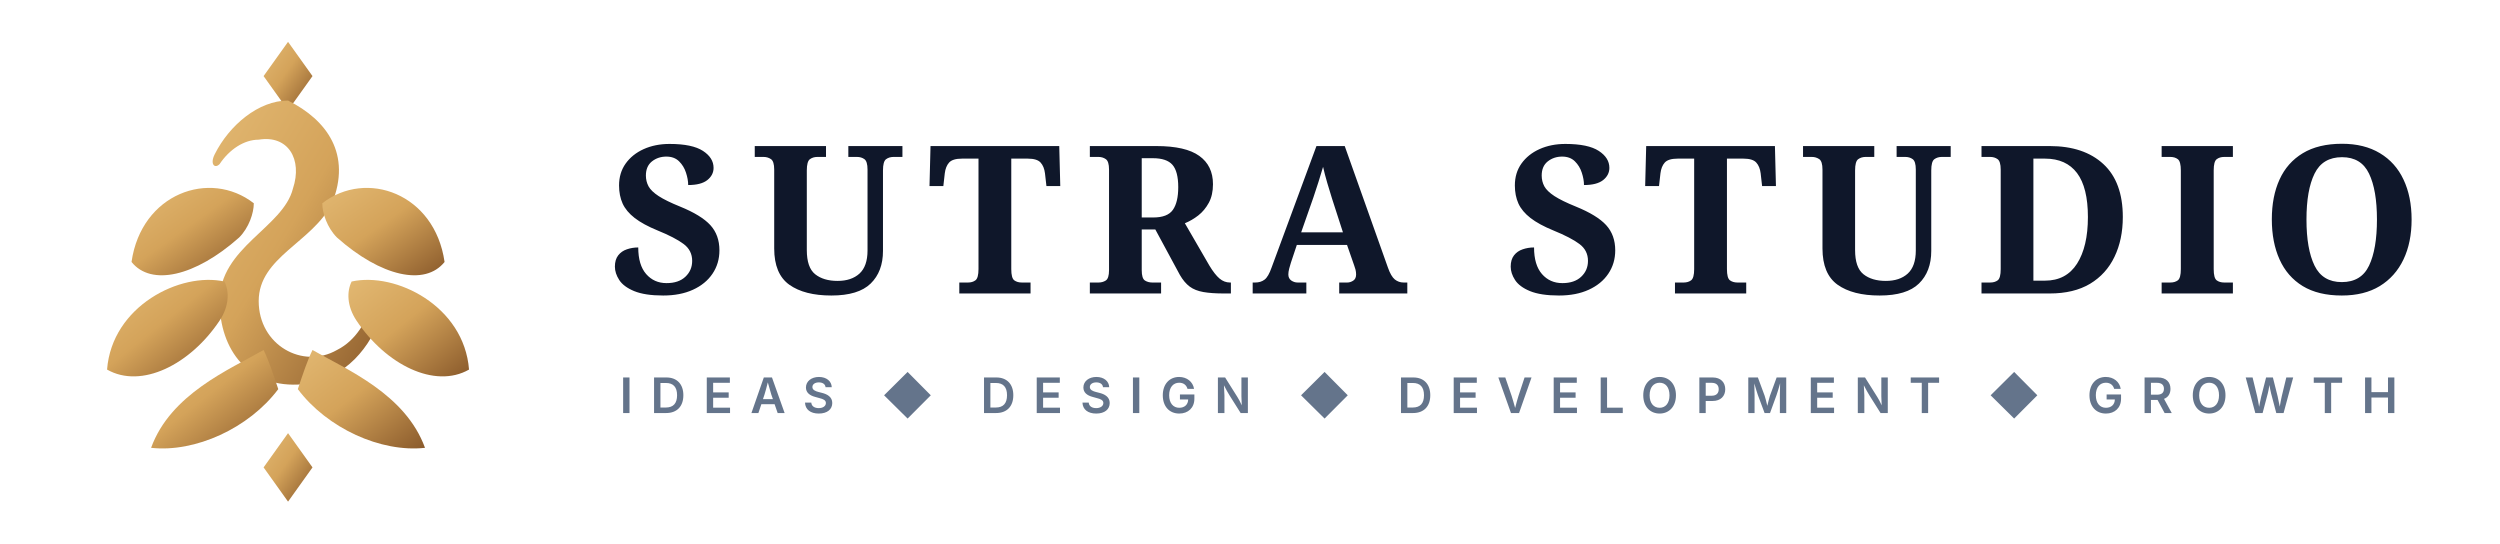
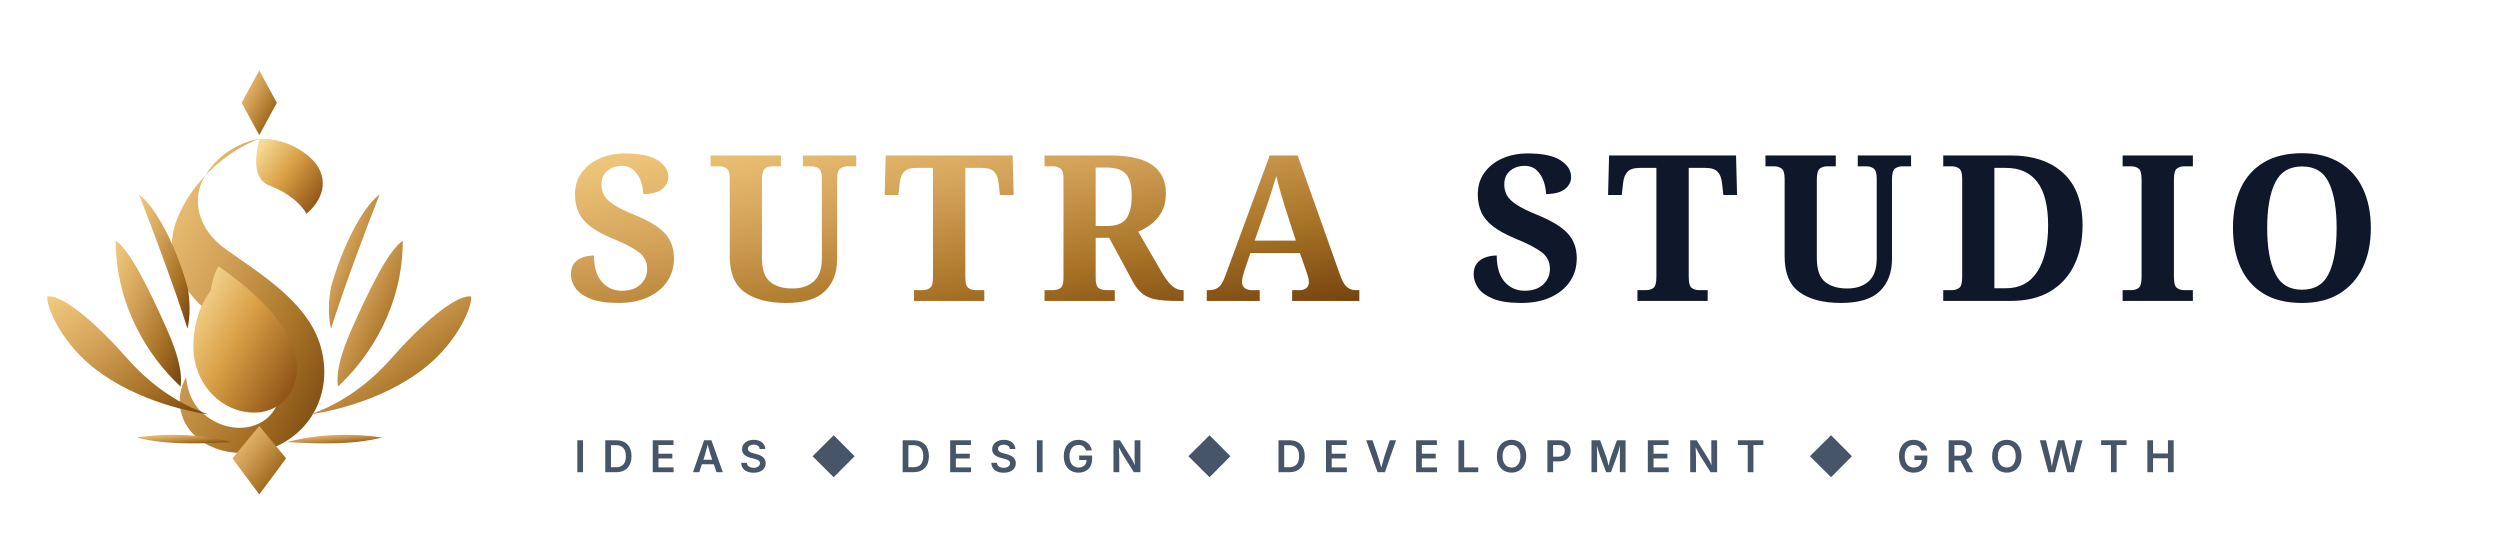
- <svg xmlns="http://www.w3.org/2000/svg" viewBox="0 0 460 100" fill="none">
+ <svg xmlns="http://www.w3.org/2000/svg" viewBox="0 0 540 120" fill="none">
  <defs>
-     <linearGradient id="sutra-gold-horiz" x1="0%" y1="0%" x2="100%" y2="100%">
-       <stop offset="0%" stop-color="#E2B872" />
-       <stop offset="45%" stop-color="#D4A35A" />
-       <stop offset="100%" stop-color="#8A5A2B" />
+     <linearGradient id="sutraGoldHoriz" x1="0%" y1="0%" x2="100%" y2="100%">
+       <stop offset="0%" stop-color="#F2CB7E" />
+       <stop offset="35%" stop-color="#D4A35A" />
+       <stop offset="70%" stop-color="#A87326" />
+       <stop offset="100%" stop-color="#73420E" />
+     </linearGradient>
+     <linearGradient id="sutraGoldShineHoriz" x1="0%" y1="0%" x2="100%" y2="80%">
+       <stop offset="0%" stop-color="#FCE5A6" />
+       <stop offset="50%" stop-color="#D99F45" />
+       <stop offset="100%" stop-color="#8E5316" />
    </linearGradient>
  </defs>
-   <g transform="translate(8, 5) scale(0.9)">
-     <polygon points="50,3 55,10 50,17 45,10" fill="url(#sutra-gold-horiz)" />
-     <path d="M50,15 C58,19 63,26 59,36 C55,44 44,47 44,56 C44,65 53,70 60,66 C64,64 66,60 67,57 C68,55 70,57 69,59 C67,65 62,72 53,73 C42,74 36,66 36,56 C36,45 49,41 51,33 C53,27 50,22 44,23 C41,23 38,25 36,28 C35,29 34,28 35,26 C38,20 44,15 50,15 Z" fill="url(#sutra-gold-horiz)" />
-     <path d="M43,36 C34,29 20,34 18,48 C22,53 31,51 40,43 C42,41 43,38 43,36 Z" fill="url(#sutra-gold-horiz)" />
-     <path d="M37,52 C28,50 14,57 13,70 C20,74 30,69 36,60 C38,57 38,54 37,52 Z" fill="url(#sutra-gold-horiz)" />
-     <path d="M45,66 C38,70 26,75 22,86 C31,87 42,82 48,74 C47,71 46,68 45,66 Z" fill="url(#sutra-gold-horiz)" />
-     <path d="M57,36 C66,29 80,34 82,48 C78,53 69,51 60,43 C58,41 57,38 57,36 Z" fill="url(#sutra-gold-horiz)" />
-     <path d="M63,52 C72,50 86,57 87,70 C80,74 70,69 64,60 C62,57 62,54 63,52 Z" fill="url(#sutra-gold-horiz)" />
-     <path d="M55,66 C62,70 74,75 78,86 C69,87 58,82 52,74 C53,71 54,68 55,66 Z" fill="url(#sutra-gold-horiz)" />
-     <polygon points="50,83 55,90 50,97 45,90" fill="url(#sutra-gold-horiz)" />
+   <g transform="translate(6, 10) scale(0.1)">
+     <polygon points="500,52 538,122 500,192 462,122" fill="url(#sutraGoldHoriz)" />
+     <path d="M 500,200 C 525,198 568,206 605,236 C 645,268 652,318 602,362 C 592,342 562,316 525,302 C 490,290 488,252 500,200 Z" fill="url(#sutraGoldShineHoriz)" />
+     <path d="M 500,200 C 430,225 350,295 320,380 C 290,465 340,545 425,600 C 505,650 560,705 540,770 C 518,830 435,845 375,790 C 355,770 345,745 342,715 C 330,735 320,770 338,810 C 370,875 460,895 535,865 C 625,825 660,730 630,640 C 600,550 500,490 430,440 C 365,395 355,330 380,285 C 408,235 455,208 500,200 Z" fill="url(#sutraGoldHoriz)" />
+     <path d="M 395,528 C 372,558 355,605 358,660 C 365,745 435,800 505,790 C 565,780 595,720 575,655 C 550,578 468,515 412,475 C 402,492 398,510 395,528 Z" fill="url(#sutraGoldShineHoriz)" />
+     <path d="M 390,795 C 320,785 195,750 115,670 C 50,605 35,535 45,540 C 80,540 150,600 220,680 C 270,735 330,775 390,795 Z" fill="url(#sutraGoldHoriz)" />
+     <path d="M 330,735 C 260,670 190,560 190,420 C 220,440 260,520 300,610 C 320,655 335,700 330,735 Z" fill="url(#sutraGoldHoriz)" />
+     <path d="M 345,610 C 320,530 270,395 240,320 C 275,345 320,430 345,520 C 350,545 352,580 345,610 Z" fill="url(#sutraGoldHoriz)" />
+     <path d="M 610,795 C 680,785 805,750 885,670 C 950,605 965,535 955,540 C 920,540 850,600 780,680 C 730,735 670,775 610,795 Z" fill="url(#sutraGoldHoriz)" />
+     <path d="M 670,735 C 740,670 810,560 810,420 C 780,440 740,520 700,610 C 680,655 665,700 670,735 Z" fill="url(#sutraGoldHoriz)" />
+     <path d="M 655,610 C 680,530 730,395 760,320 C 725,345 680,430 655,520 C 650,545 648,580 655,610 Z" fill="url(#sutraGoldHoriz)" />
+     <path d="M 235,845 C 300,835 380,838 440,855 C 380,858 300,862 235,845 Z" fill="url(#sutraGoldHoriz)" />
+     <path d="M 765,845 C 700,835 620,838 560,855 C 620,858 700,862 765,845 Z" fill="url(#sutraGoldHoriz)" />
+     <polygon points="500,820 558,890 500,968 442,890" fill="url(#sutraGoldHoriz)" />
  </g>
-   <g transform="translate(112, 0)">
-     <text x="0" y="54" fill="#0F172A" font-family="'Playfair Display', Georgia, serif" font-size="38" font-weight="700" letter-spacing="4">
-       SUTRA STUDIO
+   <g transform="translate(122, 10)">
+     <text x="0" y="55" fill="url(#sutraGoldHoriz)" font-family="'Playfair Display', Georgia, serif" font-size="44" font-weight="700" letter-spacing="5">
+       SUTRA
    </text>
-     <text x="2" y="76" fill="#64748B" font-family="'Inter', -apple-system, BlinkMacSystemFont, sans-serif" font-size="9" font-weight="600" letter-spacing="3.2">
+     <text x="195" y="55" fill="#0F172A" font-family="'Playfair Display', Georgia, serif" font-size="44" font-weight="700" letter-spacing="5">
+       STUDIO
+     </text>
+     <line x1="0" y1="72" x2="400" y2="72" stroke="url(#sutraGoldHoriz)" stroke-width="1.2" opacity="0.8" />
+     <text x="2" y="92" fill="#475569" font-family="'Inter', -apple-system, BlinkMacSystemFont, sans-serif" font-size="9.5" font-weight="600" letter-spacing="3.4">
      IDEAS ◆ DESIGN ◆ DEVELOPMENT ◆ GROWTH
    </text>
  </g>
</svg>
